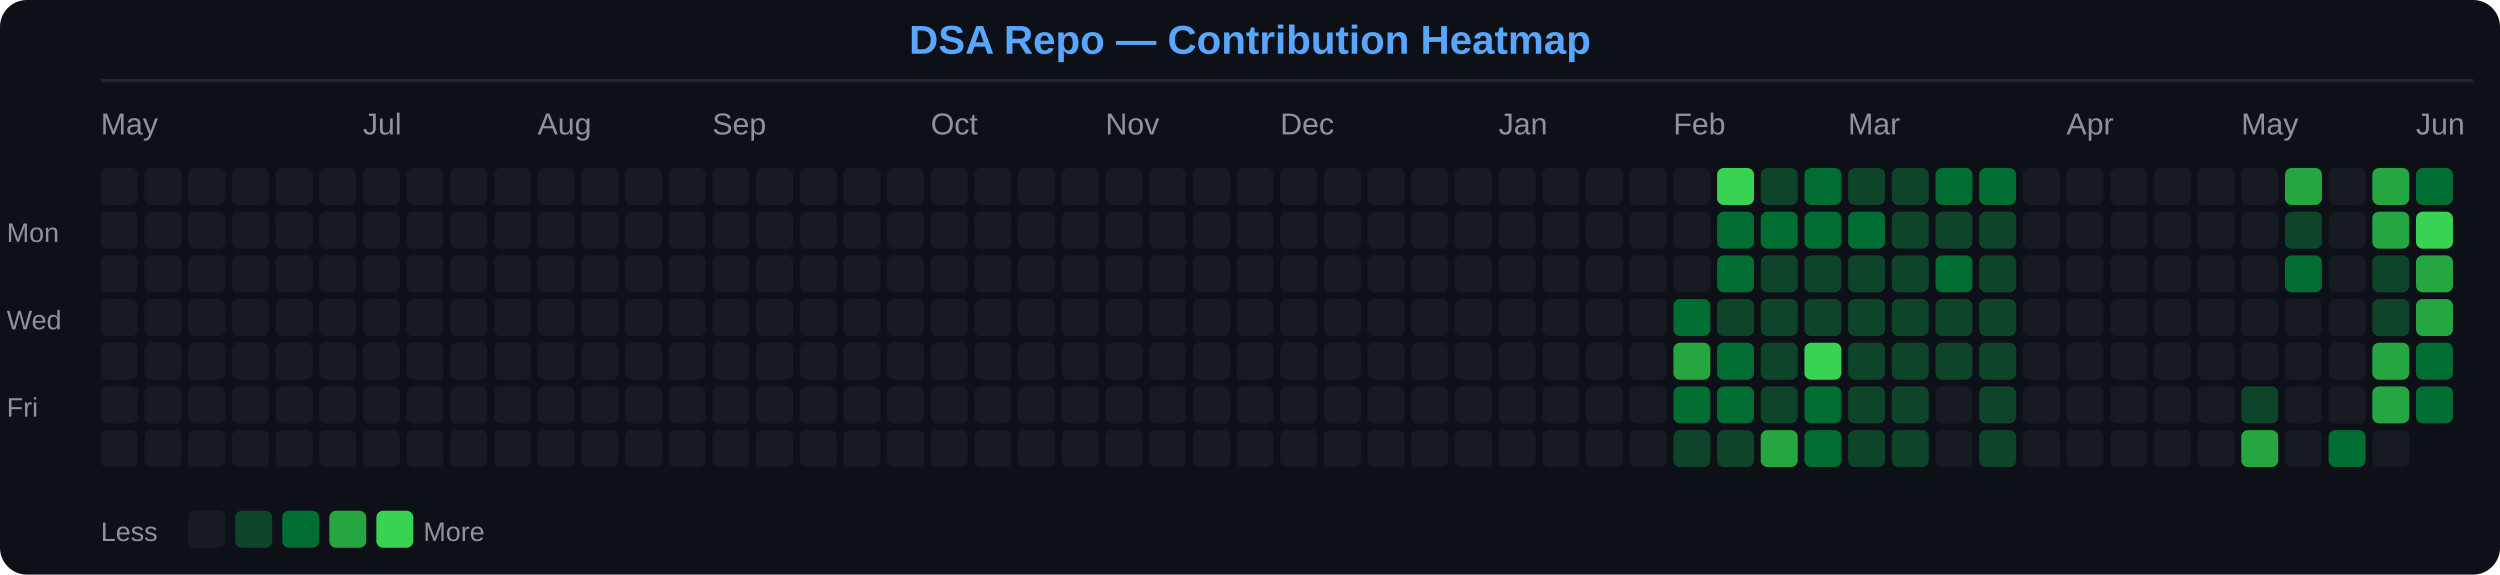
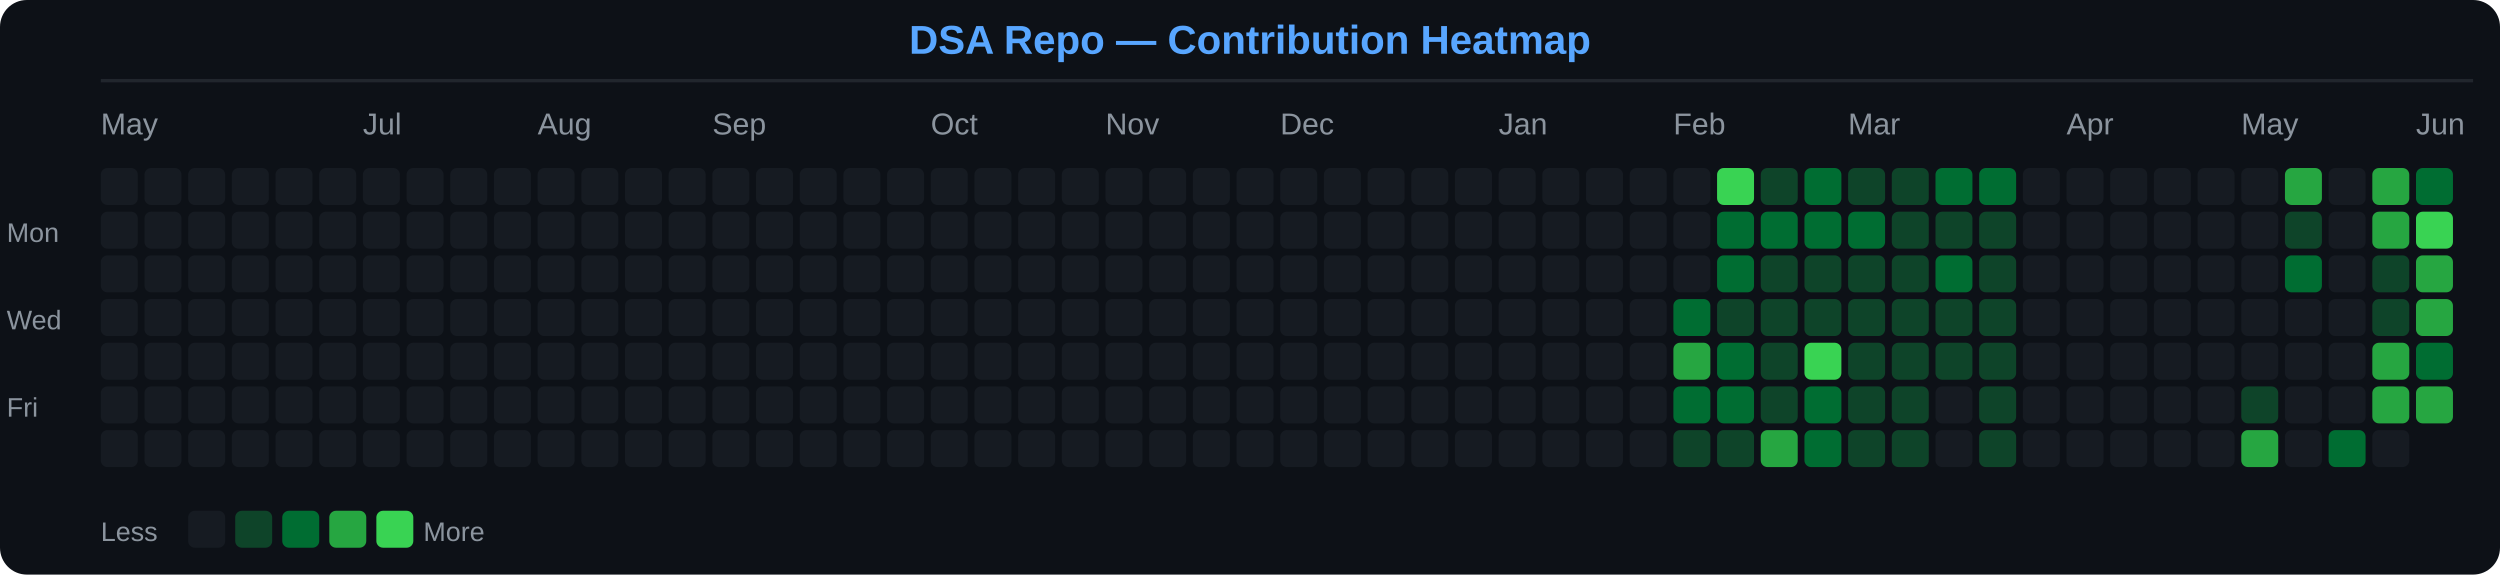
<svg xmlns="http://www.w3.org/2000/svg" width="744" height="171" viewBox="0 0 744 171">
  <rect width="744" height="171" fill="#0d1117" rx="8" />
  <text x="372" y="16" fill="#58a6ff" font-family="Arial,sans-serif" font-size="12" text-anchor="middle" font-weight="bold">DSA Repo — Contribution Heatmap</text>
  <line x1="30" y1="24" x2="736" y2="24" stroke="#21262d" stroke-width="1" />
  <text x="2" y="72" fill="#8b949e" font-family="Arial,sans-serif" font-size="8">Mon</text>
  <text x="2" y="98" fill="#8b949e" font-family="Arial,sans-serif" font-size="8">Wed</text>
  <text x="2" y="124" fill="#8b949e" font-family="Arial,sans-serif" font-size="8">Fri</text>
  <text x="30" y="40" fill="#8b949e" font-family="Arial,sans-serif" font-size="9">May</text>
  <rect x="30" y="50" width="11" height="11" rx="2" fill="#161b22" />
  <rect x="30" y="63" width="11" height="11" rx="2" fill="#161b22" />
  <rect x="30" y="76" width="11" height="11" rx="2" fill="#161b22" />
  <rect x="30" y="89" width="11" height="11" rx="2" fill="#161b22" />
  <rect x="30" y="102" width="11" height="11" rx="2" fill="#161b22" />
  <rect x="30" y="115" width="11" height="11" rx="2" fill="#161b22" />
  <rect x="30" y="128" width="11" height="11" rx="2" fill="#161b22" />
  <rect x="43" y="50" width="11" height="11" rx="2" fill="#161b22" />
  <rect x="43" y="63" width="11" height="11" rx="2" fill="#161b22" />
  <rect x="43" y="76" width="11" height="11" rx="2" fill="#161b22" />
  <rect x="43" y="89" width="11" height="11" rx="2" fill="#161b22" />
  <rect x="43" y="102" width="11" height="11" rx="2" fill="#161b22" />
  <rect x="43" y="115" width="11" height="11" rx="2" fill="#161b22" />
  <rect x="43" y="128" width="11" height="11" rx="2" fill="#161b22" />
  <rect x="56" y="50" width="11" height="11" rx="2" fill="#161b22" />
  <rect x="56" y="63" width="11" height="11" rx="2" fill="#161b22" />
  <rect x="56" y="76" width="11" height="11" rx="2" fill="#161b22" />
  <rect x="56" y="89" width="11" height="11" rx="2" fill="#161b22" />
  <rect x="56" y="102" width="11" height="11" rx="2" fill="#161b22" />
  <rect x="56" y="115" width="11" height="11" rx="2" fill="#161b22" />
  <rect x="56" y="128" width="11" height="11" rx="2" fill="#161b22" />
  <rect x="69" y="50" width="11" height="11" rx="2" fill="#161b22" />
  <rect x="69" y="63" width="11" height="11" rx="2" fill="#161b22" />
  <rect x="69" y="76" width="11" height="11" rx="2" fill="#161b22" />
  <rect x="69" y="89" width="11" height="11" rx="2" fill="#161b22" />
  <rect x="69" y="102" width="11" height="11" rx="2" fill="#161b22" />
  <rect x="69" y="115" width="11" height="11" rx="2" fill="#161b22" />
  <rect x="69" y="128" width="11" height="11" rx="2" fill="#161b22" />
  <rect x="82" y="50" width="11" height="11" rx="2" fill="#161b22" />
  <rect x="82" y="63" width="11" height="11" rx="2" fill="#161b22" />
  <rect x="82" y="76" width="11" height="11" rx="2" fill="#161b22" />
  <rect x="82" y="89" width="11" height="11" rx="2" fill="#161b22" />
  <rect x="82" y="102" width="11" height="11" rx="2" fill="#161b22" />
  <rect x="82" y="115" width="11" height="11" rx="2" fill="#161b22" />
  <rect x="82" y="128" width="11" height="11" rx="2" fill="#161b22" />
  <rect x="95" y="50" width="11" height="11" rx="2" fill="#161b22" />
  <rect x="95" y="63" width="11" height="11" rx="2" fill="#161b22" />
  <rect x="95" y="76" width="11" height="11" rx="2" fill="#161b22" />
  <rect x="95" y="89" width="11" height="11" rx="2" fill="#161b22" />
  <rect x="95" y="102" width="11" height="11" rx="2" fill="#161b22" />
  <rect x="95" y="115" width="11" height="11" rx="2" fill="#161b22" />
  <rect x="95" y="128" width="11" height="11" rx="2" fill="#161b22" />
  <text x="108" y="40" fill="#8b949e" font-family="Arial,sans-serif" font-size="9">Jul</text>
  <rect x="108" y="50" width="11" height="11" rx="2" fill="#161b22" />
  <rect x="108" y="63" width="11" height="11" rx="2" fill="#161b22" />
  <rect x="108" y="76" width="11" height="11" rx="2" fill="#161b22" />
  <rect x="108" y="89" width="11" height="11" rx="2" fill="#161b22" />
  <rect x="108" y="102" width="11" height="11" rx="2" fill="#161b22" />
  <rect x="108" y="115" width="11" height="11" rx="2" fill="#161b22" />
  <rect x="108" y="128" width="11" height="11" rx="2" fill="#161b22" />
  <rect x="121" y="50" width="11" height="11" rx="2" fill="#161b22" />
  <rect x="121" y="63" width="11" height="11" rx="2" fill="#161b22" />
  <rect x="121" y="76" width="11" height="11" rx="2" fill="#161b22" />
  <rect x="121" y="89" width="11" height="11" rx="2" fill="#161b22" />
  <rect x="121" y="102" width="11" height="11" rx="2" fill="#161b22" />
  <rect x="121" y="115" width="11" height="11" rx="2" fill="#161b22" />
  <rect x="121" y="128" width="11" height="11" rx="2" fill="#161b22" />
  <rect x="134" y="50" width="11" height="11" rx="2" fill="#161b22" />
  <rect x="134" y="63" width="11" height="11" rx="2" fill="#161b22" />
  <rect x="134" y="76" width="11" height="11" rx="2" fill="#161b22" />
  <rect x="134" y="89" width="11" height="11" rx="2" fill="#161b22" />
  <rect x="134" y="102" width="11" height="11" rx="2" fill="#161b22" />
  <rect x="134" y="115" width="11" height="11" rx="2" fill="#161b22" />
  <rect x="134" y="128" width="11" height="11" rx="2" fill="#161b22" />
  <rect x="147" y="50" width="11" height="11" rx="2" fill="#161b22" />
  <rect x="147" y="63" width="11" height="11" rx="2" fill="#161b22" />
  <rect x="147" y="76" width="11" height="11" rx="2" fill="#161b22" />
  <rect x="147" y="89" width="11" height="11" rx="2" fill="#161b22" />
  <rect x="147" y="102" width="11" height="11" rx="2" fill="#161b22" />
  <rect x="147" y="115" width="11" height="11" rx="2" fill="#161b22" />
  <rect x="147" y="128" width="11" height="11" rx="2" fill="#161b22" />
  <text x="160" y="40" fill="#8b949e" font-family="Arial,sans-serif" font-size="9">Aug</text>
  <rect x="160" y="50" width="11" height="11" rx="2" fill="#161b22" />
  <rect x="160" y="63" width="11" height="11" rx="2" fill="#161b22" />
  <rect x="160" y="76" width="11" height="11" rx="2" fill="#161b22" />
  <rect x="160" y="89" width="11" height="11" rx="2" fill="#161b22" />
  <rect x="160" y="102" width="11" height="11" rx="2" fill="#161b22" />
  <rect x="160" y="115" width="11" height="11" rx="2" fill="#161b22" />
  <rect x="160" y="128" width="11" height="11" rx="2" fill="#161b22" />
  <rect x="173" y="50" width="11" height="11" rx="2" fill="#161b22" />
  <rect x="173" y="63" width="11" height="11" rx="2" fill="#161b22" />
  <rect x="173" y="76" width="11" height="11" rx="2" fill="#161b22" />
  <rect x="173" y="89" width="11" height="11" rx="2" fill="#161b22" />
  <rect x="173" y="102" width="11" height="11" rx="2" fill="#161b22" />
  <rect x="173" y="115" width="11" height="11" rx="2" fill="#161b22" />
  <rect x="173" y="128" width="11" height="11" rx="2" fill="#161b22" />
  <rect x="186" y="50" width="11" height="11" rx="2" fill="#161b22" />
  <rect x="186" y="63" width="11" height="11" rx="2" fill="#161b22" />
  <rect x="186" y="76" width="11" height="11" rx="2" fill="#161b22" />
  <rect x="186" y="89" width="11" height="11" rx="2" fill="#161b22" />
  <rect x="186" y="102" width="11" height="11" rx="2" fill="#161b22" />
  <rect x="186" y="115" width="11" height="11" rx="2" fill="#161b22" />
  <rect x="186" y="128" width="11" height="11" rx="2" fill="#161b22" />
  <rect x="199" y="50" width="11" height="11" rx="2" fill="#161b22" />
  <rect x="199" y="63" width="11" height="11" rx="2" fill="#161b22" />
  <rect x="199" y="76" width="11" height="11" rx="2" fill="#161b22" />
  <rect x="199" y="89" width="11" height="11" rx="2" fill="#161b22" />
  <rect x="199" y="102" width="11" height="11" rx="2" fill="#161b22" />
  <rect x="199" y="115" width="11" height="11" rx="2" fill="#161b22" />
  <rect x="199" y="128" width="11" height="11" rx="2" fill="#161b22" />
  <text x="212" y="40" fill="#8b949e" font-family="Arial,sans-serif" font-size="9">Sep</text>
  <rect x="212" y="50" width="11" height="11" rx="2" fill="#161b22" />
  <rect x="212" y="63" width="11" height="11" rx="2" fill="#161b22" />
  <rect x="212" y="76" width="11" height="11" rx="2" fill="#161b22" />
  <rect x="212" y="89" width="11" height="11" rx="2" fill="#161b22" />
  <rect x="212" y="102" width="11" height="11" rx="2" fill="#161b22" />
  <rect x="212" y="115" width="11" height="11" rx="2" fill="#161b22" />
  <rect x="212" y="128" width="11" height="11" rx="2" fill="#161b22" />
  <rect x="225" y="50" width="11" height="11" rx="2" fill="#161b22" />
  <rect x="225" y="63" width="11" height="11" rx="2" fill="#161b22" />
  <rect x="225" y="76" width="11" height="11" rx="2" fill="#161b22" />
  <rect x="225" y="89" width="11" height="11" rx="2" fill="#161b22" />
  <rect x="225" y="102" width="11" height="11" rx="2" fill="#161b22" />
  <rect x="225" y="115" width="11" height="11" rx="2" fill="#161b22" />
  <rect x="225" y="128" width="11" height="11" rx="2" fill="#161b22" />
  <rect x="238" y="50" width="11" height="11" rx="2" fill="#161b22" />
  <rect x="238" y="63" width="11" height="11" rx="2" fill="#161b22" />
  <rect x="238" y="76" width="11" height="11" rx="2" fill="#161b22" />
  <rect x="238" y="89" width="11" height="11" rx="2" fill="#161b22" />
  <rect x="238" y="102" width="11" height="11" rx="2" fill="#161b22" />
  <rect x="238" y="115" width="11" height="11" rx="2" fill="#161b22" />
  <rect x="238" y="128" width="11" height="11" rx="2" fill="#161b22" />
  <rect x="251" y="50" width="11" height="11" rx="2" fill="#161b22" />
  <rect x="251" y="63" width="11" height="11" rx="2" fill="#161b22" />
  <rect x="251" y="76" width="11" height="11" rx="2" fill="#161b22" />
  <rect x="251" y="89" width="11" height="11" rx="2" fill="#161b22" />
  <rect x="251" y="102" width="11" height="11" rx="2" fill="#161b22" />
  <rect x="251" y="115" width="11" height="11" rx="2" fill="#161b22" />
  <rect x="251" y="128" width="11" height="11" rx="2" fill="#161b22" />
  <rect x="264" y="50" width="11" height="11" rx="2" fill="#161b22" />
  <rect x="264" y="63" width="11" height="11" rx="2" fill="#161b22" />
  <rect x="264" y="76" width="11" height="11" rx="2" fill="#161b22" />
  <rect x="264" y="89" width="11" height="11" rx="2" fill="#161b22" />
  <rect x="264" y="102" width="11" height="11" rx="2" fill="#161b22" />
  <rect x="264" y="115" width="11" height="11" rx="2" fill="#161b22" />
  <rect x="264" y="128" width="11" height="11" rx="2" fill="#161b22" />
  <text x="277" y="40" fill="#8b949e" font-family="Arial,sans-serif" font-size="9">Oct</text>
  <rect x="277" y="50" width="11" height="11" rx="2" fill="#161b22" />
  <rect x="277" y="63" width="11" height="11" rx="2" fill="#161b22" />
  <rect x="277" y="76" width="11" height="11" rx="2" fill="#161b22" />
  <rect x="277" y="89" width="11" height="11" rx="2" fill="#161b22" />
  <rect x="277" y="102" width="11" height="11" rx="2" fill="#161b22" />
  <rect x="277" y="115" width="11" height="11" rx="2" fill="#161b22" />
  <rect x="277" y="128" width="11" height="11" rx="2" fill="#161b22" />
  <rect x="290" y="50" width="11" height="11" rx="2" fill="#161b22" />
  <rect x="290" y="63" width="11" height="11" rx="2" fill="#161b22" />
  <rect x="290" y="76" width="11" height="11" rx="2" fill="#161b22" />
  <rect x="290" y="89" width="11" height="11" rx="2" fill="#161b22" />
  <rect x="290" y="102" width="11" height="11" rx="2" fill="#161b22" />
  <rect x="290" y="115" width="11" height="11" rx="2" fill="#161b22" />
  <rect x="290" y="128" width="11" height="11" rx="2" fill="#161b22" />
  <rect x="303" y="50" width="11" height="11" rx="2" fill="#161b22" />
  <rect x="303" y="63" width="11" height="11" rx="2" fill="#161b22" />
  <rect x="303" y="76" width="11" height="11" rx="2" fill="#161b22" />
  <rect x="303" y="89" width="11" height="11" rx="2" fill="#161b22" />
  <rect x="303" y="102" width="11" height="11" rx="2" fill="#161b22" />
  <rect x="303" y="115" width="11" height="11" rx="2" fill="#161b22" />
  <rect x="303" y="128" width="11" height="11" rx="2" fill="#161b22" />
  <rect x="316" y="50" width="11" height="11" rx="2" fill="#161b22" />
  <rect x="316" y="63" width="11" height="11" rx="2" fill="#161b22" />
  <rect x="316" y="76" width="11" height="11" rx="2" fill="#161b22" />
  <rect x="316" y="89" width="11" height="11" rx="2" fill="#161b22" />
  <rect x="316" y="102" width="11" height="11" rx="2" fill="#161b22" />
  <rect x="316" y="115" width="11" height="11" rx="2" fill="#161b22" />
  <rect x="316" y="128" width="11" height="11" rx="2" fill="#161b22" />
  <text x="329" y="40" fill="#8b949e" font-family="Arial,sans-serif" font-size="9">Nov</text>
  <rect x="329" y="50" width="11" height="11" rx="2" fill="#161b22" />
  <rect x="329" y="63" width="11" height="11" rx="2" fill="#161b22" />
  <rect x="329" y="76" width="11" height="11" rx="2" fill="#161b22" />
  <rect x="329" y="89" width="11" height="11" rx="2" fill="#161b22" />
  <rect x="329" y="102" width="11" height="11" rx="2" fill="#161b22" />
  <rect x="329" y="115" width="11" height="11" rx="2" fill="#161b22" />
  <rect x="329" y="128" width="11" height="11" rx="2" fill="#161b22" />
  <rect x="342" y="50" width="11" height="11" rx="2" fill="#161b22" />
  <rect x="342" y="63" width="11" height="11" rx="2" fill="#161b22" />
  <rect x="342" y="76" width="11" height="11" rx="2" fill="#161b22" />
  <rect x="342" y="89" width="11" height="11" rx="2" fill="#161b22" />
  <rect x="342" y="102" width="11" height="11" rx="2" fill="#161b22" />
  <rect x="342" y="115" width="11" height="11" rx="2" fill="#161b22" />
  <rect x="342" y="128" width="11" height="11" rx="2" fill="#161b22" />
  <rect x="355" y="50" width="11" height="11" rx="2" fill="#161b22" />
  <rect x="355" y="63" width="11" height="11" rx="2" fill="#161b22" />
  <rect x="355" y="76" width="11" height="11" rx="2" fill="#161b22" />
  <rect x="355" y="89" width="11" height="11" rx="2" fill="#161b22" />
  <rect x="355" y="102" width="11" height="11" rx="2" fill="#161b22" />
  <rect x="355" y="115" width="11" height="11" rx="2" fill="#161b22" />
  <rect x="355" y="128" width="11" height="11" rx="2" fill="#161b22" />
  <rect x="368" y="50" width="11" height="11" rx="2" fill="#161b22" />
  <rect x="368" y="63" width="11" height="11" rx="2" fill="#161b22" />
  <rect x="368" y="76" width="11" height="11" rx="2" fill="#161b22" />
  <rect x="368" y="89" width="11" height="11" rx="2" fill="#161b22" />
  <rect x="368" y="102" width="11" height="11" rx="2" fill="#161b22" />
  <rect x="368" y="115" width="11" height="11" rx="2" fill="#161b22" />
  <rect x="368" y="128" width="11" height="11" rx="2" fill="#161b22" />
  <text x="381" y="40" fill="#8b949e" font-family="Arial,sans-serif" font-size="9">Dec</text>
  <rect x="381" y="50" width="11" height="11" rx="2" fill="#161b22" />
  <rect x="381" y="63" width="11" height="11" rx="2" fill="#161b22" />
  <rect x="381" y="76" width="11" height="11" rx="2" fill="#161b22" />
  <rect x="381" y="89" width="11" height="11" rx="2" fill="#161b22" />
  <rect x="381" y="102" width="11" height="11" rx="2" fill="#161b22" />
  <rect x="381" y="115" width="11" height="11" rx="2" fill="#161b22" />
  <rect x="381" y="128" width="11" height="11" rx="2" fill="#161b22" />
  <rect x="394" y="50" width="11" height="11" rx="2" fill="#161b22" />
  <rect x="394" y="63" width="11" height="11" rx="2" fill="#161b22" />
  <rect x="394" y="76" width="11" height="11" rx="2" fill="#161b22" />
  <rect x="394" y="89" width="11" height="11" rx="2" fill="#161b22" />
  <rect x="394" y="102" width="11" height="11" rx="2" fill="#161b22" />
  <rect x="394" y="115" width="11" height="11" rx="2" fill="#161b22" />
  <rect x="394" y="128" width="11" height="11" rx="2" fill="#161b22" />
  <rect x="407" y="50" width="11" height="11" rx="2" fill="#161b22" />
  <rect x="407" y="63" width="11" height="11" rx="2" fill="#161b22" />
  <rect x="407" y="76" width="11" height="11" rx="2" fill="#161b22" />
  <rect x="407" y="89" width="11" height="11" rx="2" fill="#161b22" />
  <rect x="407" y="102" width="11" height="11" rx="2" fill="#161b22" />
  <rect x="407" y="115" width="11" height="11" rx="2" fill="#161b22" />
  <rect x="407" y="128" width="11" height="11" rx="2" fill="#161b22" />
  <rect x="420" y="50" width="11" height="11" rx="2" fill="#161b22" />
  <rect x="420" y="63" width="11" height="11" rx="2" fill="#161b22" />
  <rect x="420" y="76" width="11" height="11" rx="2" fill="#161b22" />
  <rect x="420" y="89" width="11" height="11" rx="2" fill="#161b22" />
  <rect x="420" y="102" width="11" height="11" rx="2" fill="#161b22" />
  <rect x="420" y="115" width="11" height="11" rx="2" fill="#161b22" />
  <rect x="420" y="128" width="11" height="11" rx="2" fill="#161b22" />
  <rect x="433" y="50" width="11" height="11" rx="2" fill="#161b22" />
  <rect x="433" y="63" width="11" height="11" rx="2" fill="#161b22" />
  <rect x="433" y="76" width="11" height="11" rx="2" fill="#161b22" />
  <rect x="433" y="89" width="11" height="11" rx="2" fill="#161b22" />
  <rect x="433" y="102" width="11" height="11" rx="2" fill="#161b22" />
  <rect x="433" y="115" width="11" height="11" rx="2" fill="#161b22" />
  <rect x="433" y="128" width="11" height="11" rx="2" fill="#161b22" />
  <text x="446" y="40" fill="#8b949e" font-family="Arial,sans-serif" font-size="9">Jan</text>
  <rect x="446" y="50" width="11" height="11" rx="2" fill="#161b22" />
  <rect x="446" y="63" width="11" height="11" rx="2" fill="#161b22" />
  <rect x="446" y="76" width="11" height="11" rx="2" fill="#161b22" />
  <rect x="446" y="89" width="11" height="11" rx="2" fill="#161b22" />
  <rect x="446" y="102" width="11" height="11" rx="2" fill="#161b22" />
  <rect x="446" y="115" width="11" height="11" rx="2" fill="#161b22" />
  <rect x="446" y="128" width="11" height="11" rx="2" fill="#161b22" />
  <rect x="459" y="50" width="11" height="11" rx="2" fill="#161b22" />
  <rect x="459" y="63" width="11" height="11" rx="2" fill="#161b22" />
  <rect x="459" y="76" width="11" height="11" rx="2" fill="#161b22" />
  <rect x="459" y="89" width="11" height="11" rx="2" fill="#161b22" />
  <rect x="459" y="102" width="11" height="11" rx="2" fill="#161b22" />
  <rect x="459" y="115" width="11" height="11" rx="2" fill="#161b22" />
  <rect x="459" y="128" width="11" height="11" rx="2" fill="#161b22" />
  <rect x="472" y="50" width="11" height="11" rx="2" fill="#161b22" />
  <rect x="472" y="63" width="11" height="11" rx="2" fill="#161b22" />
  <rect x="472" y="76" width="11" height="11" rx="2" fill="#161b22" />
  <rect x="472" y="89" width="11" height="11" rx="2" fill="#161b22" />
  <rect x="472" y="102" width="11" height="11" rx="2" fill="#161b22" />
  <rect x="472" y="115" width="11" height="11" rx="2" fill="#161b22" />
  <rect x="472" y="128" width="11" height="11" rx="2" fill="#161b22" />
  <rect x="485" y="50" width="11" height="11" rx="2" fill="#161b22" />
  <rect x="485" y="63" width="11" height="11" rx="2" fill="#161b22" />
  <rect x="485" y="76" width="11" height="11" rx="2" fill="#161b22" />
  <rect x="485" y="89" width="11" height="11" rx="2" fill="#161b22" />
  <rect x="485" y="102" width="11" height="11" rx="2" fill="#161b22" />
  <rect x="485" y="115" width="11" height="11" rx="2" fill="#161b22" />
  <rect x="485" y="128" width="11" height="11" rx="2" fill="#161b22" />
  <text x="498" y="40" fill="#8b949e" font-family="Arial,sans-serif" font-size="9">Feb</text>
  <rect x="498" y="50" width="11" height="11" rx="2" fill="#161b22" />
  <rect x="498" y="63" width="11" height="11" rx="2" fill="#161b22" />
  <rect x="498" y="76" width="11" height="11" rx="2" fill="#161b22" />
  <rect x="498" y="89" width="11" height="11" rx="2" fill="#006d32" />
  <rect x="498" y="102" width="11" height="11" rx="2" fill="#26a641" />
  <rect x="498" y="115" width="11" height="11" rx="2" fill="#006d32" />
  <rect x="498" y="128" width="11" height="11" rx="2" fill="#0e4429" />
  <rect x="511" y="50" width="11" height="11" rx="2" fill="#39d353" />
  <rect x="511" y="63" width="11" height="11" rx="2" fill="#006d32" />
  <rect x="511" y="76" width="11" height="11" rx="2" fill="#006d32" />
  <rect x="511" y="89" width="11" height="11" rx="2" fill="#0e4429" />
  <rect x="511" y="102" width="11" height="11" rx="2" fill="#006d32" />
  <rect x="511" y="115" width="11" height="11" rx="2" fill="#006d32" />
  <rect x="511" y="128" width="11" height="11" rx="2" fill="#0e4429" />
  <rect x="524" y="50" width="11" height="11" rx="2" fill="#0e4429" />
  <rect x="524" y="63" width="11" height="11" rx="2" fill="#006d32" />
  <rect x="524" y="76" width="11" height="11" rx="2" fill="#0e4429" />
  <rect x="524" y="89" width="11" height="11" rx="2" fill="#0e4429" />
  <rect x="524" y="102" width="11" height="11" rx="2" fill="#0e4429" />
  <rect x="524" y="115" width="11" height="11" rx="2" fill="#0e4429" />
  <rect x="524" y="128" width="11" height="11" rx="2" fill="#26a641" />
  <rect x="537" y="50" width="11" height="11" rx="2" fill="#006d32" />
  <rect x="537" y="63" width="11" height="11" rx="2" fill="#006d32" />
  <rect x="537" y="76" width="11" height="11" rx="2" fill="#0e4429" />
  <rect x="537" y="89" width="11" height="11" rx="2" fill="#0e4429" />
  <rect x="537" y="102" width="11" height="11" rx="2" fill="#39d353" />
  <rect x="537" y="115" width="11" height="11" rx="2" fill="#006d32" />
  <rect x="537" y="128" width="11" height="11" rx="2" fill="#006d32" />
  <text x="550" y="40" fill="#8b949e" font-family="Arial,sans-serif" font-size="9">Mar</text>
  <rect x="550" y="50" width="11" height="11" rx="2" fill="#0e4429" />
  <rect x="550" y="63" width="11" height="11" rx="2" fill="#006d32" />
  <rect x="550" y="76" width="11" height="11" rx="2" fill="#0e4429" />
  <rect x="550" y="89" width="11" height="11" rx="2" fill="#0e4429" />
  <rect x="550" y="102" width="11" height="11" rx="2" fill="#0e4429" />
  <rect x="550" y="115" width="11" height="11" rx="2" fill="#0e4429" />
  <rect x="550" y="128" width="11" height="11" rx="2" fill="#0e4429" />
  <rect x="563" y="50" width="11" height="11" rx="2" fill="#0e4429" />
  <rect x="563" y="63" width="11" height="11" rx="2" fill="#0e4429" />
  <rect x="563" y="76" width="11" height="11" rx="2" fill="#0e4429" />
  <rect x="563" y="89" width="11" height="11" rx="2" fill="#0e4429" />
  <rect x="563" y="102" width="11" height="11" rx="2" fill="#0e4429" />
  <rect x="563" y="115" width="11" height="11" rx="2" fill="#0e4429" />
  <rect x="563" y="128" width="11" height="11" rx="2" fill="#0e4429" />
  <rect x="576" y="50" width="11" height="11" rx="2" fill="#006d32" />
  <rect x="576" y="63" width="11" height="11" rx="2" fill="#0e4429" />
  <rect x="576" y="76" width="11" height="11" rx="2" fill="#006d32" />
  <rect x="576" y="89" width="11" height="11" rx="2" fill="#0e4429" />
  <rect x="576" y="102" width="11" height="11" rx="2" fill="#0e4429" />
  <rect x="576" y="115" width="11" height="11" rx="2" fill="#161b22" />
  <rect x="576" y="128" width="11" height="11" rx="2" fill="#161b22" />
  <rect x="589" y="50" width="11" height="11" rx="2" fill="#006d32" />
  <rect x="589" y="63" width="11" height="11" rx="2" fill="#0e4429" />
  <rect x="589" y="76" width="11" height="11" rx="2" fill="#0e4429" />
  <rect x="589" y="89" width="11" height="11" rx="2" fill="#0e4429" />
  <rect x="589" y="102" width="11" height="11" rx="2" fill="#0e4429" />
  <rect x="589" y="115" width="11" height="11" rx="2" fill="#0e4429" />
  <rect x="589" y="128" width="11" height="11" rx="2" fill="#0e4429" />
  <rect x="602" y="50" width="11" height="11" rx="2" fill="#161b22" />
  <rect x="602" y="63" width="11" height="11" rx="2" fill="#161b22" />
  <rect x="602" y="76" width="11" height="11" rx="2" fill="#161b22" />
  <rect x="602" y="89" width="11" height="11" rx="2" fill="#161b22" />
  <rect x="602" y="102" width="11" height="11" rx="2" fill="#161b22" />
  <rect x="602" y="115" width="11" height="11" rx="2" fill="#161b22" />
  <rect x="602" y="128" width="11" height="11" rx="2" fill="#161b22" />
  <text x="615" y="40" fill="#8b949e" font-family="Arial,sans-serif" font-size="9">Apr</text>
  <rect x="615" y="50" width="11" height="11" rx="2" fill="#161b22" />
  <rect x="615" y="63" width="11" height="11" rx="2" fill="#161b22" />
  <rect x="615" y="76" width="11" height="11" rx="2" fill="#161b22" />
  <rect x="615" y="89" width="11" height="11" rx="2" fill="#161b22" />
  <rect x="615" y="102" width="11" height="11" rx="2" fill="#161b22" />
  <rect x="615" y="115" width="11" height="11" rx="2" fill="#161b22" />
  <rect x="615" y="128" width="11" height="11" rx="2" fill="#161b22" />
  <rect x="628" y="50" width="11" height="11" rx="2" fill="#161b22" />
  <rect x="628" y="63" width="11" height="11" rx="2" fill="#161b22" />
  <rect x="628" y="76" width="11" height="11" rx="2" fill="#161b22" />
  <rect x="628" y="89" width="11" height="11" rx="2" fill="#161b22" />
  <rect x="628" y="102" width="11" height="11" rx="2" fill="#161b22" />
  <rect x="628" y="115" width="11" height="11" rx="2" fill="#161b22" />
  <rect x="628" y="128" width="11" height="11" rx="2" fill="#161b22" />
  <rect x="641" y="50" width="11" height="11" rx="2" fill="#161b22" />
  <rect x="641" y="63" width="11" height="11" rx="2" fill="#161b22" />
  <rect x="641" y="76" width="11" height="11" rx="2" fill="#161b22" />
  <rect x="641" y="89" width="11" height="11" rx="2" fill="#161b22" />
  <rect x="641" y="102" width="11" height="11" rx="2" fill="#161b22" />
  <rect x="641" y="115" width="11" height="11" rx="2" fill="#161b22" />
  <rect x="641" y="128" width="11" height="11" rx="2" fill="#161b22" />
  <rect x="654" y="50" width="11" height="11" rx="2" fill="#161b22" />
  <rect x="654" y="63" width="11" height="11" rx="2" fill="#161b22" />
  <rect x="654" y="76" width="11" height="11" rx="2" fill="#161b22" />
  <rect x="654" y="89" width="11" height="11" rx="2" fill="#161b22" />
  <rect x="654" y="102" width="11" height="11" rx="2" fill="#161b22" />
  <rect x="654" y="115" width="11" height="11" rx="2" fill="#161b22" />
  <rect x="654" y="128" width="11" height="11" rx="2" fill="#161b22" />
  <text x="667" y="40" fill="#8b949e" font-family="Arial,sans-serif" font-size="9">May</text>
  <rect x="667" y="50" width="11" height="11" rx="2" fill="#161b22" />
  <rect x="667" y="63" width="11" height="11" rx="2" fill="#161b22" />
  <rect x="667" y="76" width="11" height="11" rx="2" fill="#161b22" />
  <rect x="667" y="89" width="11" height="11" rx="2" fill="#161b22" />
  <rect x="667" y="102" width="11" height="11" rx="2" fill="#161b22" />
  <rect x="667" y="115" width="11" height="11" rx="2" fill="#0e4429" />
  <rect x="667" y="128" width="11" height="11" rx="2" fill="#26a641" />
  <rect x="680" y="50" width="11" height="11" rx="2" fill="#26a641" />
  <rect x="680" y="63" width="11" height="11" rx="2" fill="#0e4429" />
  <rect x="680" y="76" width="11" height="11" rx="2" fill="#006d32" />
  <rect x="680" y="89" width="11" height="11" rx="2" fill="#161b22" />
  <rect x="680" y="102" width="11" height="11" rx="2" fill="#161b22" />
  <rect x="680" y="115" width="11" height="11" rx="2" fill="#161b22" />
  <rect x="680" y="128" width="11" height="11" rx="2" fill="#161b22" />
  <rect x="693" y="50" width="11" height="11" rx="2" fill="#161b22" />
  <rect x="693" y="63" width="11" height="11" rx="2" fill="#161b22" />
  <rect x="693" y="76" width="11" height="11" rx="2" fill="#161b22" />
  <rect x="693" y="89" width="11" height="11" rx="2" fill="#161b22" />
  <rect x="693" y="102" width="11" height="11" rx="2" fill="#161b22" />
  <rect x="693" y="115" width="11" height="11" rx="2" fill="#161b22" />
  <rect x="693" y="128" width="11" height="11" rx="2" fill="#006d32" />
  <rect x="706" y="50" width="11" height="11" rx="2" fill="#26a641" />
  <rect x="706" y="63" width="11" height="11" rx="2" fill="#26a641" />
  <rect x="706" y="76" width="11" height="11" rx="2" fill="#0e4429" />
  <rect x="706" y="89" width="11" height="11" rx="2" fill="#0e4429" />
  <rect x="706" y="102" width="11" height="11" rx="2" fill="#26a641" />
  <rect x="706" y="115" width="11" height="11" rx="2" fill="#26a641" />
  <rect x="706" y="128" width="11" height="11" rx="2" fill="#161b22" />
  <text x="719" y="40" fill="#8b949e" font-family="Arial,sans-serif" font-size="9">Jun</text>
  <rect x="719" y="50" width="11" height="11" rx="2" fill="#006d32" />
  <rect x="719" y="63" width="11" height="11" rx="2" fill="#39d353" />
  <rect x="719" y="76" width="11" height="11" rx="2" fill="#26a641" />
  <rect x="719" y="89" width="11" height="11" rx="2" fill="#26a641" />
  <rect x="719" y="102" width="11" height="11" rx="2" fill="#006d32" />
-   <rect x="719" y="115" width="11" height="11" rx="2" fill="#006d32" />
+   <rect x="719" y="115" width="11" height="11" rx="2" fill="#26a641" />
  <text x="30" y="161" fill="#8b949e" font-family="Arial,sans-serif" font-size="8">Less</text>
  <rect x="56" y="152" width="11" height="11" rx="2" fill="#161b22" />
  <rect x="70" y="152" width="11" height="11" rx="2" fill="#0e4429" />
  <rect x="84" y="152" width="11" height="11" rx="2" fill="#006d32" />
  <rect x="98" y="152" width="11" height="11" rx="2" fill="#26a641" />
  <rect x="112" y="152" width="11" height="11" rx="2" fill="#39d353" />
  <text x="126" y="161" fill="#8b949e" font-family="Arial,sans-serif" font-size="8">More</text>
</svg>
